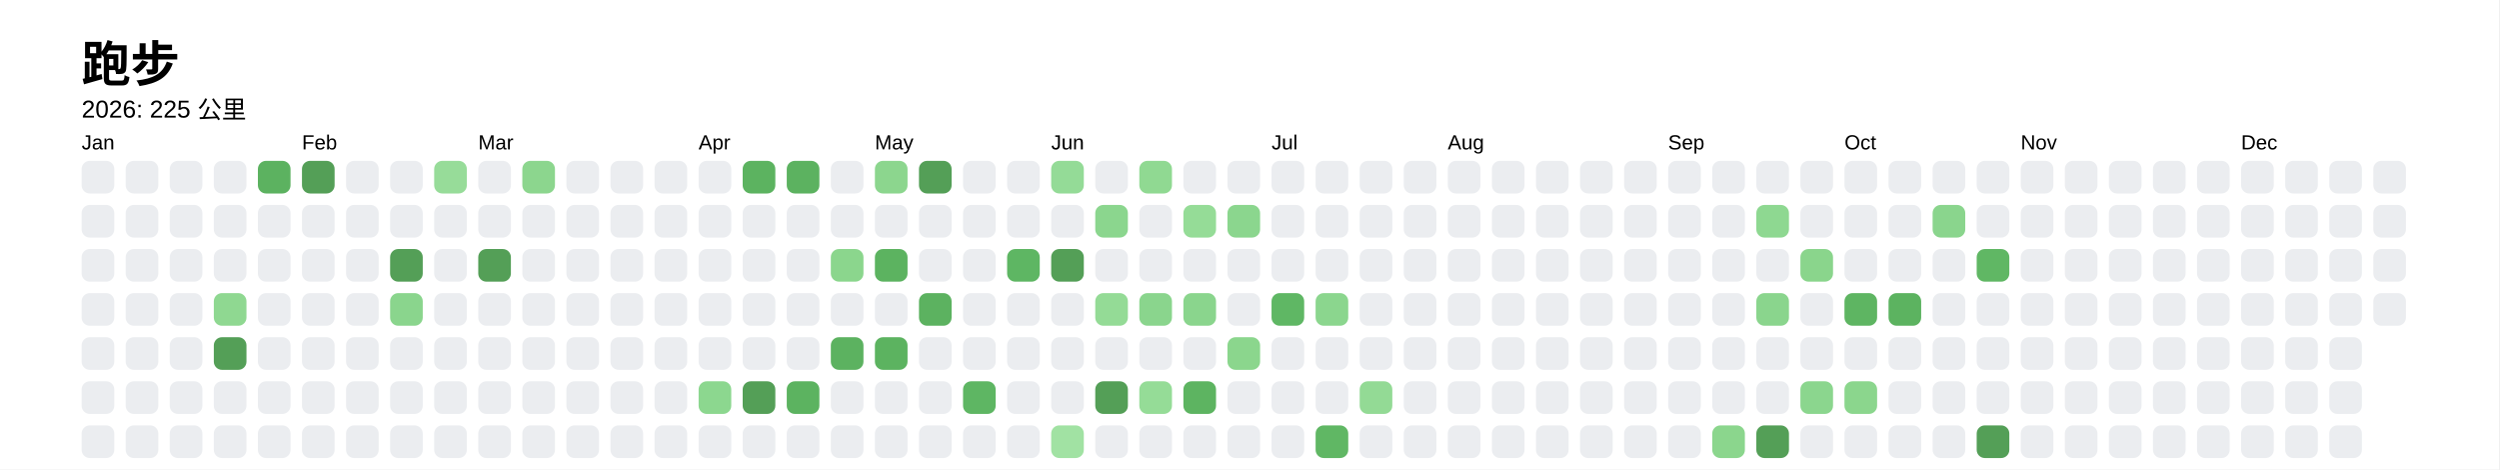
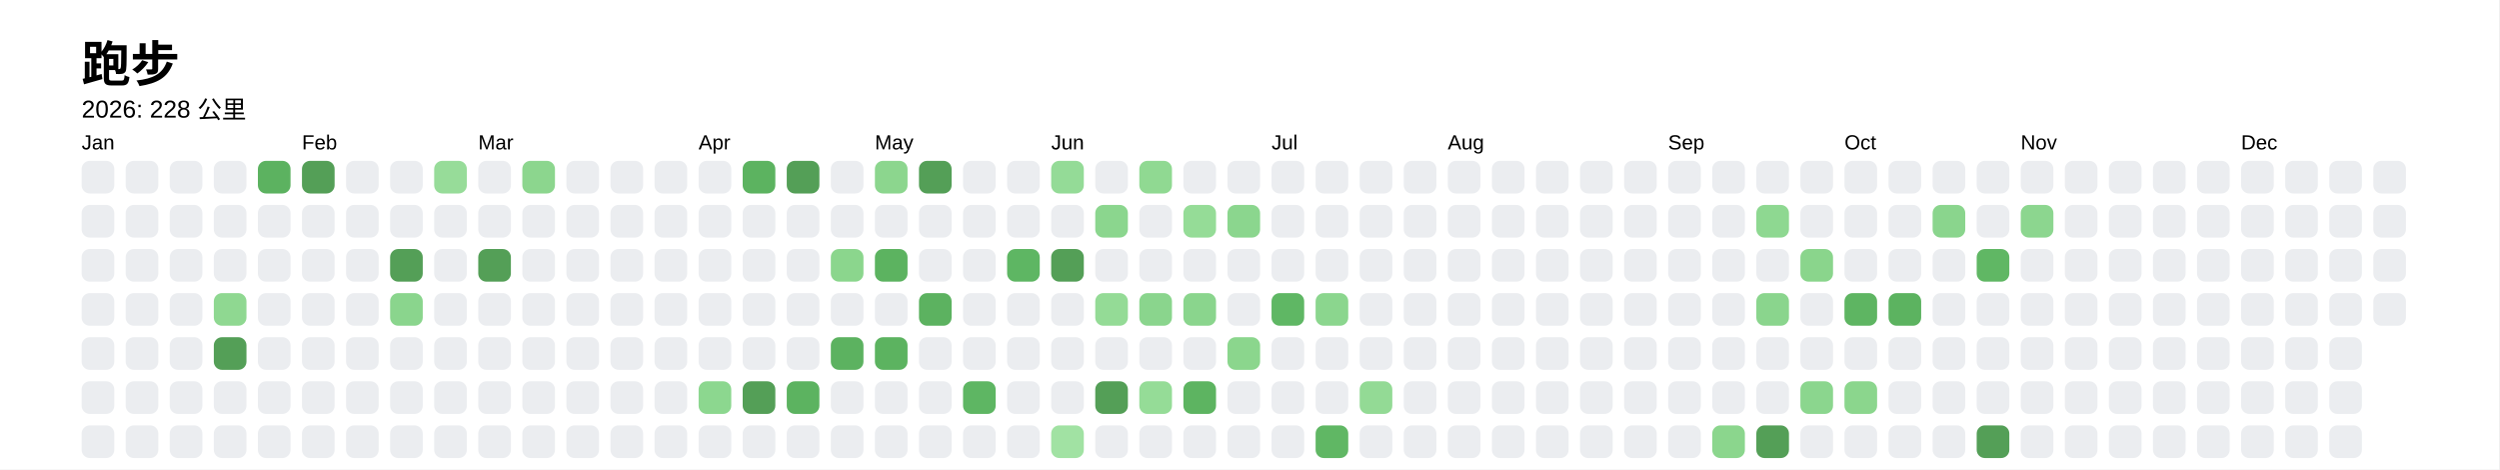
<svg xmlns="http://www.w3.org/2000/svg" baseProfile="full" height="57.5mm" version="1.1" viewBox="0,0,306.2,57.5" width="306.2mm">
  <defs />
  <rect fill="#FFFFFF" height="57.5" width="306.2" x="0" y="0" />
  <text fill="#000000" style="font-size:6px; font-family:Arial; font-weight:bold;" x="10" y="10">跑步</text>
-   <text fill="#000000" style="font-size:3px; font-family:Arial;" x="10" y="14.4">2026: 225 公里</text>
+   <text fill="#000000" style="font-size:3px; font-family:Arial;" x="10" y="14.4">2026: 228 公里</text>
  <text fill="#000000" style="font-size:2.5px; font-family:Arial" x="10" y="18.3">Jan</text>
  <rect fill="#EBEDF0" height="4" rx="1" ry="1" width="4" x="10" y="19.7" />
  <rect fill="#EBEDF0" height="4" rx="1" ry="1" width="4" x="10" y="25.1" />
  <rect fill="#EBEDF0" height="4" rx="1" ry="1" width="4" x="10" y="30.5" />
  <rect fill="#EBEDF0" height="4" rx="1" ry="1" width="4" x="10" y="35.9" />
  <rect fill="#EBEDF0" height="4" rx="1" ry="1" width="4" x="10" y="41.3" />
  <rect fill="#EBEDF0" height="4" rx="1" ry="1" width="4" x="10" y="46.7" />
  <rect fill="#EBEDF0" height="4" rx="1" ry="1" width="4" x="10" y="52.1" />
  <rect fill="#EBEDF0" height="4" rx="1" ry="1" width="4" x="15.4" y="19.7" />
  <rect fill="#EBEDF0" height="4" rx="1" ry="1" width="4" x="15.4" y="25.1" />
  <rect fill="#EBEDF0" height="4" rx="1" ry="1" width="4" x="15.4" y="30.5" />
  <rect fill="#EBEDF0" height="4" rx="1" ry="1" width="4" x="15.4" y="35.9" />
  <rect fill="#EBEDF0" height="4" rx="1" ry="1" width="4" x="15.4" y="41.3" />
  <rect fill="#EBEDF0" height="4" rx="1" ry="1" width="4" x="15.4" y="46.7" />
  <rect fill="#EBEDF0" height="4" rx="1" ry="1" width="4" x="15.4" y="52.1" />
  <rect fill="#EBEDF0" height="4" rx="1" ry="1" width="4" x="20.8" y="19.7" />
  <rect fill="#EBEDF0" height="4" rx="1" ry="1" width="4" x="20.8" y="25.1" />
  <rect fill="#EBEDF0" height="4" rx="1" ry="1" width="4" x="20.8" y="30.5" />
  <rect fill="#EBEDF0" height="4" rx="1" ry="1" width="4" x="20.8" y="35.9" />
  <rect fill="#EBEDF0" height="4" rx="1" ry="1" width="4" x="20.8" y="41.3" />
  <rect fill="#EBEDF0" height="4" rx="1" ry="1" width="4" x="20.8" y="46.7" />
  <rect fill="#EBEDF0" height="4" rx="1" ry="1" width="4" x="20.8" y="52.1" />
  <rect fill="#EBEDF0" height="4" rx="1" ry="1" width="4" x="26.2" y="19.7" />
  <rect fill="#EBEDF0" height="4" rx="1" ry="1" width="4" x="26.2" y="25.1" />
  <rect fill="#EBEDF0" height="4" rx="1" ry="1" width="4" x="26.2" y="30.5" />
  <rect fill="#8fd891" height="4" rx="1" ry="1" width="4" x="26.2" y="35.9" />
  <rect fill="#549F57" height="4" rx="1" ry="1" width="4" x="26.2" y="41.3" />
  <rect fill="#EBEDF0" height="4" rx="1" ry="1" width="4" x="26.2" y="46.7" />
  <rect fill="#EBEDF0" height="4" rx="1" ry="1" width="4" x="26.2" y="52.1" />
  <rect fill="#5cb260" height="4" rx="1" ry="1" width="4" x="31.6" y="19.7" />
  <rect fill="#EBEDF0" height="4" rx="1" ry="1" width="4" x="31.6" y="25.1" />
  <rect fill="#EBEDF0" height="4" rx="1" ry="1" width="4" x="31.6" y="30.5" />
  <rect fill="#EBEDF0" height="4" rx="1" ry="1" width="4" x="31.6" y="35.9" />
  <rect fill="#EBEDF0" height="4" rx="1" ry="1" width="4" x="31.6" y="41.3" />
  <rect fill="#EBEDF0" height="4" rx="1" ry="1" width="4" x="31.6" y="46.7" />
  <rect fill="#EBEDF0" height="4" rx="1" ry="1" width="4" x="31.6" y="52.1" />
  <text fill="#000000" style="font-size:2.5px; font-family:Arial" x="37.0" y="18.3">Feb</text>
  <rect fill="#549F57" height="4" rx="1" ry="1" width="4" x="37.0" y="19.7" />
  <rect fill="#EBEDF0" height="4" rx="1" ry="1" width="4" x="37.0" y="25.1" />
  <rect fill="#EBEDF0" height="4" rx="1" ry="1" width="4" x="37.0" y="30.5" />
  <rect fill="#EBEDF0" height="4" rx="1" ry="1" width="4" x="37.0" y="35.9" />
  <rect fill="#EBEDF0" height="4" rx="1" ry="1" width="4" x="37.0" y="41.3" />
  <rect fill="#EBEDF0" height="4" rx="1" ry="1" width="4" x="37.0" y="46.7" />
  <rect fill="#EBEDF0" height="4" rx="1" ry="1" width="4" x="37.0" y="52.1" />
  <rect fill="#EBEDF0" height="4" rx="1" ry="1" width="4" x="42.4" y="19.7" />
  <rect fill="#EBEDF0" height="4" rx="1" ry="1" width="4" x="42.4" y="25.1" />
  <rect fill="#EBEDF0" height="4" rx="1" ry="1" width="4" x="42.4" y="30.5" />
  <rect fill="#EBEDF0" height="4" rx="1" ry="1" width="4" x="42.4" y="35.9" />
  <rect fill="#EBEDF0" height="4" rx="1" ry="1" width="4" x="42.4" y="41.3" />
  <rect fill="#EBEDF0" height="4" rx="1" ry="1" width="4" x="42.4" y="46.7" />
  <rect fill="#EBEDF0" height="4" rx="1" ry="1" width="4" x="42.4" y="52.1" />
  <rect fill="#EBEDF0" height="4" rx="1" ry="1" width="4" x="47.8" y="19.7" />
  <rect fill="#EBEDF0" height="4" rx="1" ry="1" width="4" x="47.8" y="25.1" />
  <rect fill="#549F57" height="4" rx="1" ry="1" width="4" x="47.8" y="30.5" />
  <rect fill="#8ad58d" height="4" rx="1" ry="1" width="4" x="47.8" y="35.9" />
  <rect fill="#EBEDF0" height="4" rx="1" ry="1" width="4" x="47.8" y="41.3" />
  <rect fill="#EBEDF0" height="4" rx="1" ry="1" width="4" x="47.8" y="46.7" />
  <rect fill="#EBEDF0" height="4" rx="1" ry="1" width="4" x="47.8" y="52.1" />
  <rect fill="#97dc99" height="4" rx="1" ry="1" width="4" x="53.2" y="19.7" />
  <rect fill="#EBEDF0" height="4" rx="1" ry="1" width="4" x="53.2" y="25.1" />
  <rect fill="#EBEDF0" height="4" rx="1" ry="1" width="4" x="53.2" y="30.5" />
  <rect fill="#EBEDF0" height="4" rx="1" ry="1" width="4" x="53.2" y="35.9" />
  <rect fill="#EBEDF0" height="4" rx="1" ry="1" width="4" x="53.2" y="41.3" />
  <rect fill="#EBEDF0" height="4" rx="1" ry="1" width="4" x="53.2" y="46.7" />
  <rect fill="#EBEDF0" height="4" rx="1" ry="1" width="4" x="53.2" y="52.1" />
  <text fill="#000000" style="font-size:2.5px; font-family:Arial" x="58.6" y="18.3">Mar</text>
  <rect fill="#EBEDF0" height="4" rx="1" ry="1" width="4" x="58.6" y="19.7" />
  <rect fill="#EBEDF0" height="4" rx="1" ry="1" width="4" x="58.6" y="25.1" />
  <rect fill="#549F57" height="4" rx="1" ry="1" width="4" x="58.6" y="30.5" />
  <rect fill="#EBEDF0" height="4" rx="1" ry="1" width="4" x="58.6" y="35.9" />
  <rect fill="#EBEDF0" height="4" rx="1" ry="1" width="4" x="58.6" y="41.3" />
  <rect fill="#EBEDF0" height="4" rx="1" ry="1" width="4" x="58.6" y="46.7" />
  <rect fill="#EBEDF0" height="4" rx="1" ry="1" width="4" x="58.6" y="52.1" />
  <rect fill="#8cd68e" height="4" rx="1" ry="1" width="4" x="64" y="19.7" />
  <rect fill="#EBEDF0" height="4" rx="1" ry="1" width="4" x="64" y="25.1" />
  <rect fill="#EBEDF0" height="4" rx="1" ry="1" width="4" x="64" y="30.5" />
  <rect fill="#EBEDF0" height="4" rx="1" ry="1" width="4" x="64" y="35.9" />
  <rect fill="#EBEDF0" height="4" rx="1" ry="1" width="4" x="64" y="41.3" />
  <rect fill="#EBEDF0" height="4" rx="1" ry="1" width="4" x="64" y="46.7" />
  <rect fill="#EBEDF0" height="4" rx="1" ry="1" width="4" x="64" y="52.1" />
  <rect fill="#EBEDF0" height="4" rx="1" ry="1" width="4" x="69.4" y="19.7" />
  <rect fill="#EBEDF0" height="4" rx="1" ry="1" width="4" x="69.4" y="25.1" />
  <rect fill="#EBEDF0" height="4" rx="1" ry="1" width="4" x="69.4" y="30.5" />
  <rect fill="#EBEDF0" height="4" rx="1" ry="1" width="4" x="69.4" y="35.9" />
  <rect fill="#EBEDF0" height="4" rx="1" ry="1" width="4" x="69.4" y="41.3" />
  <rect fill="#EBEDF0" height="4" rx="1" ry="1" width="4" x="69.4" y="46.7" />
  <rect fill="#EBEDF0" height="4" rx="1" ry="1" width="4" x="69.4" y="52.1" />
  <rect fill="#EBEDF0" height="4" rx="1" ry="1" width="4" x="74.8" y="19.7" />
  <rect fill="#EBEDF0" height="4" rx="1" ry="1" width="4" x="74.8" y="25.1" />
  <rect fill="#EBEDF0" height="4" rx="1" ry="1" width="4" x="74.8" y="30.5" />
  <rect fill="#EBEDF0" height="4" rx="1" ry="1" width="4" x="74.8" y="35.9" />
  <rect fill="#EBEDF0" height="4" rx="1" ry="1" width="4" x="74.8" y="41.3" />
  <rect fill="#EBEDF0" height="4" rx="1" ry="1" width="4" x="74.8" y="46.7" />
  <rect fill="#EBEDF0" height="4" rx="1" ry="1" width="4" x="74.8" y="52.1" />
  <rect fill="#EBEDF0" height="4" rx="1" ry="1" width="4" x="80.2" y="19.7" />
  <rect fill="#EBEDF0" height="4" rx="1" ry="1" width="4" x="80.2" y="25.1" />
  <rect fill="#EBEDF0" height="4" rx="1" ry="1" width="4" x="80.2" y="30.5" />
  <rect fill="#EBEDF0" height="4" rx="1" ry="1" width="4" x="80.2" y="35.9" />
  <rect fill="#EBEDF0" height="4" rx="1" ry="1" width="4" x="80.2" y="41.3" />
  <rect fill="#EBEDF0" height="4" rx="1" ry="1" width="4" x="80.2" y="46.7" />
  <rect fill="#EBEDF0" height="4" rx="1" ry="1" width="4" x="80.2" y="52.1" />
  <text fill="#000000" style="font-size:2.5px; font-family:Arial" x="85.6" y="18.3">Apr</text>
  <rect fill="#EBEDF0" height="4" rx="1" ry="1" width="4" x="85.6" y="19.7" />
  <rect fill="#EBEDF0" height="4" rx="1" ry="1" width="4" x="85.6" y="25.1" />
  <rect fill="#EBEDF0" height="4" rx="1" ry="1" width="4" x="85.6" y="30.5" />
  <rect fill="#EBEDF0" height="4" rx="1" ry="1" width="4" x="85.6" y="35.9" />
  <rect fill="#EBEDF0" height="4" rx="1" ry="1" width="4" x="85.6" y="41.3" />
  <rect fill="#8cd78f" height="4" rx="1" ry="1" width="4" x="85.6" y="46.7" />
  <rect fill="#EBEDF0" height="4" rx="1" ry="1" width="4" x="85.6" y="52.1" />
  <rect fill="#5cb360" height="4" rx="1" ry="1" width="4" x="91" y="19.7" />
  <rect fill="#EBEDF0" height="4" rx="1" ry="1" width="4" x="91" y="25.1" />
  <rect fill="#EBEDF0" height="4" rx="1" ry="1" width="4" x="91" y="30.5" />
  <rect fill="#EBEDF0" height="4" rx="1" ry="1" width="4" x="91" y="35.9" />
  <rect fill="#EBEDF0" height="4" rx="1" ry="1" width="4" x="91" y="41.3" />
  <rect fill="#549F57" height="4" rx="1" ry="1" width="4" x="91" y="46.7" />
  <rect fill="#EBEDF0" height="4" rx="1" ry="1" width="4" x="91" y="52.1" />
-   <rect fill="#5cb260" height="4" rx="1" ry="1" width="4" x="96.4" y="19.7" />
+   <rect fill="#549F57" height="4" rx="1" ry="1" width="4" x="96.4" y="19.7" />
  <rect fill="#EBEDF0" height="4" rx="1" ry="1" width="4" x="96.4" y="25.1" />
  <rect fill="#EBEDF0" height="4" rx="1" ry="1" width="4" x="96.4" y="30.5" />
  <rect fill="#EBEDF0" height="4" rx="1" ry="1" width="4" x="96.4" y="35.9" />
  <rect fill="#EBEDF0" height="4" rx="1" ry="1" width="4" x="96.4" y="41.3" />
  <rect fill="#5cb360" height="4" rx="1" ry="1" width="4" x="96.4" y="46.7" />
  <rect fill="#EBEDF0" height="4" rx="1" ry="1" width="4" x="96.4" y="52.1" />
  <rect fill="#EBEDF0" height="4" rx="1" ry="1" width="4" x="101.8" y="19.7" />
  <rect fill="#EBEDF0" height="4" rx="1" ry="1" width="4" x="101.8" y="25.1" />
  <rect fill="#8bd68d" height="4" rx="1" ry="1" width="4" x="101.8" y="30.5" />
  <rect fill="#EBEDF0" height="4" rx="1" ry="1" width="4" x="101.8" y="35.9" />
  <rect fill="#5cb260" height="4" rx="1" ry="1" width="4" x="101.8" y="41.3" />
  <rect fill="#EBEDF0" height="4" rx="1" ry="1" width="4" x="101.8" y="46.7" />
  <rect fill="#EBEDF0" height="4" rx="1" ry="1" width="4" x="101.8" y="52.1" />
  <text fill="#000000" style="font-size:2.5px; font-family:Arial" x="107.2" y="18.3">May</text>
  <rect fill="#8cd68e" height="4" rx="1" ry="1" width="4" x="107.2" y="19.7" />
  <rect fill="#EBEDF0" height="4" rx="1" ry="1" width="4" x="107.2" y="25.1" />
  <rect fill="#5cb360" height="4" rx="1" ry="1" width="4" x="107.2" y="30.5" />
  <rect fill="#EBEDF0" height="4" rx="1" ry="1" width="4" x="107.2" y="35.9" />
  <rect fill="#5cb360" height="4" rx="1" ry="1" width="4" x="107.2" y="41.3" />
  <rect fill="#EBEDF0" height="4" rx="1" ry="1" width="4" x="107.2" y="46.7" />
  <rect fill="#EBEDF0" height="4" rx="1" ry="1" width="4" x="107.2" y="52.1" />
  <rect fill="#549F57" height="4" rx="1" ry="1" width="4" x="112.6" y="19.7" />
  <rect fill="#EBEDF0" height="4" rx="1" ry="1" width="4" x="112.6" y="25.1" />
  <rect fill="#EBEDF0" height="4" rx="1" ry="1" width="4" x="112.6" y="30.5" />
  <rect fill="#5cb260" height="4" rx="1" ry="1" width="4" x="112.6" y="35.9" />
  <rect fill="#EBEDF0" height="4" rx="1" ry="1" width="4" x="112.6" y="41.3" />
  <rect fill="#EBEDF0" height="4" rx="1" ry="1" width="4" x="112.6" y="46.7" />
  <rect fill="#EBEDF0" height="4" rx="1" ry="1" width="4" x="112.6" y="52.1" />
  <rect fill="#EBEDF0" height="4" rx="1" ry="1" width="4" x="118" y="19.7" />
  <rect fill="#EBEDF0" height="4" rx="1" ry="1" width="4" x="118" y="25.1" />
  <rect fill="#EBEDF0" height="4" rx="1" ry="1" width="4" x="118" y="30.5" />
  <rect fill="#EBEDF0" height="4" rx="1" ry="1" width="4" x="118" y="35.9" />
  <rect fill="#EBEDF0" height="4" rx="1" ry="1" width="4" x="118" y="41.3" />
  <rect fill="#5eb663" height="4" rx="1" ry="1" width="4" x="118" y="46.7" />
  <rect fill="#EBEDF0" height="4" rx="1" ry="1" width="4" x="118" y="52.1" />
  <rect fill="#EBEDF0" height="4" rx="1" ry="1" width="4" x="123.4" y="19.7" />
  <rect fill="#EBEDF0" height="4" rx="1" ry="1" width="4" x="123.4" y="25.1" />
  <rect fill="#5eb663" height="4" rx="1" ry="1" width="4" x="123.4" y="30.5" />
  <rect fill="#EBEDF0" height="4" rx="1" ry="1" width="4" x="123.4" y="35.9" />
  <rect fill="#EBEDF0" height="4" rx="1" ry="1" width="4" x="123.4" y="41.3" />
  <rect fill="#EBEDF0" height="4" rx="1" ry="1" width="4" x="123.4" y="46.7" />
  <rect fill="#EBEDF0" height="4" rx="1" ry="1" width="4" x="123.4" y="52.1" />
  <text fill="#000000" style="font-size:2.5px; font-family:Arial" x="128.8" y="18.3">Jun</text>
  <rect fill="#94db97" height="4" rx="1" ry="1" width="4" x="128.8" y="19.7" />
  <rect fill="#EBEDF0" height="4" rx="1" ry="1" width="4" x="128.8" y="25.1" />
  <rect fill="#549F57" height="4" rx="1" ry="1" width="4" x="128.8" y="30.5" />
  <rect fill="#EBEDF0" height="4" rx="1" ry="1" width="4" x="128.8" y="35.9" />
  <rect fill="#EBEDF0" height="4" rx="1" ry="1" width="4" x="128.8" y="41.3" />
  <rect fill="#EBEDF0" height="4" rx="1" ry="1" width="4" x="128.8" y="46.7" />
  <rect fill="#a1e2a3" height="4" rx="1" ry="1" width="4" x="128.8" y="52.1" />
  <rect fill="#EBEDF0" height="4" rx="1" ry="1" width="4" x="134.2" y="19.7" />
  <rect fill="#8bd68e" height="4" rx="1" ry="1" width="4" x="134.2" y="25.1" />
  <rect fill="#EBEDF0" height="4" rx="1" ry="1" width="4" x="134.2" y="30.5" />
  <rect fill="#94db96" height="4" rx="1" ry="1" width="4" x="134.2" y="35.9" />
  <rect fill="#EBEDF0" height="4" rx="1" ry="1" width="4" x="134.2" y="41.3" />
  <rect fill="#549F57" height="4" rx="1" ry="1" width="4" x="134.2" y="46.7" />
  <rect fill="#EBEDF0" height="4" rx="1" ry="1" width="4" x="134.2" y="52.1" />
  <rect fill="#90d992" height="4" rx="1" ry="1" width="4" x="139.6" y="19.7" />
  <rect fill="#EBEDF0" height="4" rx="1" ry="1" width="4" x="139.6" y="25.1" />
  <rect fill="#EBEDF0" height="4" rx="1" ry="1" width="4" x="139.6" y="30.5" />
  <rect fill="#8ad58d" height="4" rx="1" ry="1" width="4" x="139.6" y="35.9" />
  <rect fill="#EBEDF0" height="4" rx="1" ry="1" width="4" x="139.6" y="41.3" />
  <rect fill="#95dc97" height="4" rx="1" ry="1" width="4" x="139.6" y="46.7" />
  <rect fill="#EBEDF0" height="4" rx="1" ry="1" width="4" x="139.6" y="52.1" />
  <rect fill="#EBEDF0" height="4" rx="1" ry="1" width="4" x="145" y="19.7" />
  <rect fill="#95dc97" height="4" rx="1" ry="1" width="4" x="145" y="25.1" />
  <rect fill="#EBEDF0" height="4" rx="1" ry="1" width="4" x="145" y="30.5" />
  <rect fill="#8ad58d" height="4" rx="1" ry="1" width="4" x="145" y="35.9" />
  <rect fill="#EBEDF0" height="4" rx="1" ry="1" width="4" x="145" y="41.3" />
  <rect fill="#5db461" height="4" rx="1" ry="1" width="4" x="145" y="46.7" />
  <rect fill="#EBEDF0" height="4" rx="1" ry="1" width="4" x="145" y="52.1" />
  <rect fill="#EBEDF0" height="4" rx="1" ry="1" width="4" x="150.4" y="19.7" />
  <rect fill="#8bd68e" height="4" rx="1" ry="1" width="4" x="150.4" y="25.1" />
  <rect fill="#EBEDF0" height="4" rx="1" ry="1" width="4" x="150.4" y="30.5" />
  <rect fill="#EBEDF0" height="4" rx="1" ry="1" width="4" x="150.4" y="35.9" />
  <rect fill="#8bd68d" height="4" rx="1" ry="1" width="4" x="150.4" y="41.3" />
  <rect fill="#EBEDF0" height="4" rx="1" ry="1" width="4" x="150.4" y="46.7" />
  <rect fill="#EBEDF0" height="4" rx="1" ry="1" width="4" x="150.4" y="52.1" />
  <text fill="#000000" style="font-size:2.5px; font-family:Arial" x="155.8" y="18.3">Jul</text>
  <rect fill="#EBEDF0" height="4" rx="1" ry="1" width="4" x="155.8" y="19.7" />
  <rect fill="#EBEDF0" height="4" rx="1" ry="1" width="4" x="155.8" y="25.1" />
  <rect fill="#EBEDF0" height="4" rx="1" ry="1" width="4" x="155.8" y="30.5" />
  <rect fill="#5fb764" height="4" rx="1" ry="1" width="4" x="155.8" y="35.9" />
  <rect fill="#EBEDF0" height="4" rx="1" ry="1" width="4" x="155.8" y="41.3" />
  <rect fill="#EBEDF0" height="4" rx="1" ry="1" width="4" x="155.8" y="46.7" />
  <rect fill="#EBEDF0" height="4" rx="1" ry="1" width="4" x="155.8" y="52.1" />
  <rect fill="#EBEDF0" height="4" rx="1" ry="1" width="4" x="161.2" y="19.7" />
  <rect fill="#EBEDF0" height="4" rx="1" ry="1" width="4" x="161.2" y="25.1" />
  <rect fill="#EBEDF0" height="4" rx="1" ry="1" width="4" x="161.2" y="30.5" />
  <rect fill="#8bd68e" height="4" rx="1" ry="1" width="4" x="161.2" y="35.9" />
  <rect fill="#EBEDF0" height="4" rx="1" ry="1" width="4" x="161.2" y="41.3" />
  <rect fill="#EBEDF0" height="4" rx="1" ry="1" width="4" x="161.2" y="46.7" />
  <rect fill="#60b764" height="4" rx="1" ry="1" width="4" x="161.2" y="52.1" />
  <rect fill="#EBEDF0" height="4" rx="1" ry="1" width="4" x="166.6" y="19.7" />
  <rect fill="#EBEDF0" height="4" rx="1" ry="1" width="4" x="166.6" y="25.1" />
  <rect fill="#EBEDF0" height="4" rx="1" ry="1" width="4" x="166.6" y="30.5" />
  <rect fill="#EBEDF0" height="4" rx="1" ry="1" width="4" x="166.6" y="35.9" />
  <rect fill="#EBEDF0" height="4" rx="1" ry="1" width="4" x="166.6" y="41.3" />
  <rect fill="#93da95" height="4" rx="1" ry="1" width="4" x="166.6" y="46.7" />
  <rect fill="#EBEDF0" height="4" rx="1" ry="1" width="4" x="166.6" y="52.1" />
  <rect fill="#EBEDF0" height="4" rx="1" ry="1" width="4" x="172" y="19.7" />
  <rect fill="#EBEDF0" height="4" rx="1" ry="1" width="4" x="172" y="25.1" />
  <rect fill="#EBEDF0" height="4" rx="1" ry="1" width="4" x="172" y="30.5" />
  <rect fill="#EBEDF0" height="4" rx="1" ry="1" width="4" x="172" y="35.9" />
  <rect fill="#EBEDF0" height="4" rx="1" ry="1" width="4" x="172" y="41.3" />
  <rect fill="#EBEDF0" height="4" rx="1" ry="1" width="4" x="172" y="46.7" />
  <rect fill="#EBEDF0" height="4" rx="1" ry="1" width="4" x="172" y="52.1" />
  <text fill="#000000" style="font-size:2.5px; font-family:Arial" x="177.4" y="18.3">Aug</text>
  <rect fill="#EBEDF0" height="4" rx="1" ry="1" width="4" x="177.4" y="19.7" />
  <rect fill="#EBEDF0" height="4" rx="1" ry="1" width="4" x="177.4" y="25.1" />
  <rect fill="#EBEDF0" height="4" rx="1" ry="1" width="4" x="177.4" y="30.5" />
  <rect fill="#EBEDF0" height="4" rx="1" ry="1" width="4" x="177.4" y="35.9" />
  <rect fill="#EBEDF0" height="4" rx="1" ry="1" width="4" x="177.4" y="41.3" />
  <rect fill="#EBEDF0" height="4" rx="1" ry="1" width="4" x="177.4" y="46.7" />
  <rect fill="#EBEDF0" height="4" rx="1" ry="1" width="4" x="177.4" y="52.1" />
  <rect fill="#EBEDF0" height="4" rx="1" ry="1" width="4" x="182.8" y="19.7" />
  <rect fill="#EBEDF0" height="4" rx="1" ry="1" width="4" x="182.8" y="25.1" />
  <rect fill="#EBEDF0" height="4" rx="1" ry="1" width="4" x="182.8" y="30.5" />
  <rect fill="#EBEDF0" height="4" rx="1" ry="1" width="4" x="182.8" y="35.9" />
  <rect fill="#EBEDF0" height="4" rx="1" ry="1" width="4" x="182.8" y="41.3" />
  <rect fill="#EBEDF0" height="4" rx="1" ry="1" width="4" x="182.8" y="46.7" />
  <rect fill="#EBEDF0" height="4" rx="1" ry="1" width="4" x="182.8" y="52.1" />
  <rect fill="#EBEDF0" height="4" rx="1" ry="1" width="4" x="188.2" y="19.7" />
  <rect fill="#EBEDF0" height="4" rx="1" ry="1" width="4" x="188.2" y="25.1" />
  <rect fill="#EBEDF0" height="4" rx="1" ry="1" width="4" x="188.2" y="30.5" />
  <rect fill="#EBEDF0" height="4" rx="1" ry="1" width="4" x="188.2" y="35.9" />
  <rect fill="#EBEDF0" height="4" rx="1" ry="1" width="4" x="188.2" y="41.3" />
  <rect fill="#EBEDF0" height="4" rx="1" ry="1" width="4" x="188.2" y="46.7" />
  <rect fill="#EBEDF0" height="4" rx="1" ry="1" width="4" x="188.2" y="52.1" />
  <rect fill="#EBEDF0" height="4" rx="1" ry="1" width="4" x="193.6" y="19.7" />
  <rect fill="#EBEDF0" height="4" rx="1" ry="1" width="4" x="193.6" y="25.1" />
  <rect fill="#EBEDF0" height="4" rx="1" ry="1" width="4" x="193.6" y="30.5" />
  <rect fill="#EBEDF0" height="4" rx="1" ry="1" width="4" x="193.6" y="35.9" />
  <rect fill="#EBEDF0" height="4" rx="1" ry="1" width="4" x="193.6" y="41.3" />
  <rect fill="#EBEDF0" height="4" rx="1" ry="1" width="4" x="193.6" y="46.7" />
  <rect fill="#EBEDF0" height="4" rx="1" ry="1" width="4" x="193.6" y="52.1" />
  <rect fill="#EBEDF0" height="4" rx="1" ry="1" width="4" x="199" y="19.7" />
  <rect fill="#EBEDF0" height="4" rx="1" ry="1" width="4" x="199" y="25.1" />
  <rect fill="#EBEDF0" height="4" rx="1" ry="1" width="4" x="199" y="30.5" />
  <rect fill="#EBEDF0" height="4" rx="1" ry="1" width="4" x="199" y="35.9" />
  <rect fill="#EBEDF0" height="4" rx="1" ry="1" width="4" x="199" y="41.3" />
  <rect fill="#EBEDF0" height="4" rx="1" ry="1" width="4" x="199" y="46.7" />
  <rect fill="#EBEDF0" height="4" rx="1" ry="1" width="4" x="199" y="52.1" />
  <text fill="#000000" style="font-size:2.5px; font-family:Arial" x="204.4" y="18.3">Sep</text>
  <rect fill="#EBEDF0" height="4" rx="1" ry="1" width="4" x="204.4" y="19.7" />
  <rect fill="#EBEDF0" height="4" rx="1" ry="1" width="4" x="204.4" y="25.1" />
  <rect fill="#EBEDF0" height="4" rx="1" ry="1" width="4" x="204.4" y="30.5" />
  <rect fill="#EBEDF0" height="4" rx="1" ry="1" width="4" x="204.4" y="35.9" />
  <rect fill="#EBEDF0" height="4" rx="1" ry="1" width="4" x="204.4" y="41.3" />
  <rect fill="#EBEDF0" height="4" rx="1" ry="1" width="4" x="204.4" y="46.7" />
  <rect fill="#EBEDF0" height="4" rx="1" ry="1" width="4" x="204.4" y="52.1" />
  <rect fill="#EBEDF0" height="4" rx="1" ry="1" width="4" x="209.8" y="19.7" />
  <rect fill="#EBEDF0" height="4" rx="1" ry="1" width="4" x="209.8" y="25.1" />
  <rect fill="#EBEDF0" height="4" rx="1" ry="1" width="4" x="209.8" y="30.5" />
  <rect fill="#EBEDF0" height="4" rx="1" ry="1" width="4" x="209.8" y="35.9" />
  <rect fill="#EBEDF0" height="4" rx="1" ry="1" width="4" x="209.8" y="41.3" />
  <rect fill="#EBEDF0" height="4" rx="1" ry="1" width="4" x="209.8" y="46.7" />
  <rect fill="#8bd68d" height="4" rx="1" ry="1" width="4" x="209.8" y="52.1" />
  <rect fill="#EBEDF0" height="4" rx="1" ry="1" width="4" x="215.2" y="19.7" />
  <rect fill="#8ed891" height="4" rx="1" ry="1" width="4" x="215.2" y="25.1" />
  <rect fill="#EBEDF0" height="4" rx="1" ry="1" width="4" x="215.2" y="30.5" />
  <rect fill="#8ad58d" height="4" rx="1" ry="1" width="4" x="215.2" y="35.9" />
  <rect fill="#EBEDF0" height="4" rx="1" ry="1" width="4" x="215.2" y="41.3" />
  <rect fill="#EBEDF0" height="4" rx="1" ry="1" width="4" x="215.2" y="46.7" />
  <rect fill="#549F57" height="4" rx="1" ry="1" width="4" x="215.2" y="52.1" />
  <rect fill="#EBEDF0" height="4" rx="1" ry="1" width="4" x="220.6" y="19.7" />
  <rect fill="#EBEDF0" height="4" rx="1" ry="1" width="4" x="220.6" y="25.1" />
  <rect fill="#8ad58c" height="4" rx="1" ry="1" width="4" x="220.6" y="30.5" />
  <rect fill="#EBEDF0" height="4" rx="1" ry="1" width="4" x="220.6" y="35.9" />
  <rect fill="#EBEDF0" height="4" rx="1" ry="1" width="4" x="220.6" y="41.3" />
  <rect fill="#8bd68e" height="4" rx="1" ry="1" width="4" x="220.6" y="46.7" />
  <rect fill="#EBEDF0" height="4" rx="1" ry="1" width="4" x="220.6" y="52.1" />
  <text fill="#000000" style="font-size:2.5px; font-family:Arial" x="226" y="18.3">Oct</text>
  <rect fill="#EBEDF0" height="4" rx="1" ry="1" width="4" x="226" y="19.7" />
  <rect fill="#EBEDF0" height="4" rx="1" ry="1" width="4" x="226" y="25.1" />
  <rect fill="#EBEDF0" height="4" rx="1" ry="1" width="4" x="226" y="30.5" />
  <rect fill="#5eb562" height="4" rx="1" ry="1" width="4" x="226" y="35.9" />
  <rect fill="#EBEDF0" height="4" rx="1" ry="1" width="4" x="226" y="41.3" />
  <rect fill="#8bd68d" height="4" rx="1" ry="1" width="4" x="226" y="46.7" />
  <rect fill="#EBEDF0" height="4" rx="1" ry="1" width="4" x="226" y="52.1" />
  <rect fill="#EBEDF0" height="4" rx="1" ry="1" width="4" x="231.4" y="19.7" />
  <rect fill="#EBEDF0" height="4" rx="1" ry="1" width="4" x="231.4" y="25.1" />
  <rect fill="#EBEDF0" height="4" rx="1" ry="1" width="4" x="231.4" y="30.5" />
  <rect fill="#5cb360" height="4" rx="1" ry="1" width="4" x="231.4" y="35.9" />
  <rect fill="#EBEDF0" height="4" rx="1" ry="1" width="4" x="231.4" y="41.3" />
  <rect fill="#EBEDF0" height="4" rx="1" ry="1" width="4" x="231.4" y="46.7" />
  <rect fill="#EBEDF0" height="4" rx="1" ry="1" width="4" x="231.4" y="52.1" />
  <rect fill="#EBEDF0" height="4" rx="1" ry="1" width="4" x="236.8" y="19.7" />
  <rect fill="#8ad58d" height="4" rx="1" ry="1" width="4" x="236.8" y="25.1" />
  <rect fill="#EBEDF0" height="4" rx="1" ry="1" width="4" x="236.8" y="30.5" />
  <rect fill="#EBEDF0" height="4" rx="1" ry="1" width="4" x="236.8" y="35.9" />
  <rect fill="#EBEDF0" height="4" rx="1" ry="1" width="4" x="236.8" y="41.3" />
  <rect fill="#EBEDF0" height="4" rx="1" ry="1" width="4" x="236.8" y="46.7" />
  <rect fill="#EBEDF0" height="4" rx="1" ry="1" width="4" x="236.8" y="52.1" />
  <rect fill="#EBEDF0" height="4" rx="1" ry="1" width="4" x="242.2" y="19.7" />
  <rect fill="#EBEDF0" height="4" rx="1" ry="1" width="4" x="242.2" y="25.1" />
  <rect fill="#60b764" height="4" rx="1" ry="1" width="4" x="242.2" y="30.5" />
  <rect fill="#EBEDF0" height="4" rx="1" ry="1" width="4" x="242.2" y="35.9" />
  <rect fill="#EBEDF0" height="4" rx="1" ry="1" width="4" x="242.2" y="41.3" />
  <rect fill="#EBEDF0" height="4" rx="1" ry="1" width="4" x="242.2" y="46.7" />
  <rect fill="#549F57" height="4" rx="1" ry="1" width="4" x="242.2" y="52.1" />
  <text fill="#000000" style="font-size:2.5px; font-family:Arial" x="247.6" y="18.3">Nov</text>
  <rect fill="#EBEDF0" height="4" rx="1" ry="1" width="4" x="247.6" y="19.7" />
-   <rect fill="#EBEDF0" height="4" rx="1" ry="1" width="4" x="247.6" y="25.1" />
+   <rect fill="#8cd68f" height="4" rx="1" ry="1" width="4" x="247.6" y="25.1" />
  <rect fill="#EBEDF0" height="4" rx="1" ry="1" width="4" x="247.6" y="30.5" />
  <rect fill="#EBEDF0" height="4" rx="1" ry="1" width="4" x="247.6" y="35.9" />
  <rect fill="#EBEDF0" height="4" rx="1" ry="1" width="4" x="247.6" y="41.3" />
  <rect fill="#EBEDF0" height="4" rx="1" ry="1" width="4" x="247.6" y="46.7" />
  <rect fill="#EBEDF0" height="4" rx="1" ry="1" width="4" x="247.6" y="52.1" />
  <rect fill="#EBEDF0" height="4" rx="1" ry="1" width="4" x="253" y="19.7" />
  <rect fill="#EBEDF0" height="4" rx="1" ry="1" width="4" x="253" y="25.1" />
  <rect fill="#EBEDF0" height="4" rx="1" ry="1" width="4" x="253" y="30.5" />
  <rect fill="#EBEDF0" height="4" rx="1" ry="1" width="4" x="253" y="35.9" />
  <rect fill="#EBEDF0" height="4" rx="1" ry="1" width="4" x="253" y="41.3" />
  <rect fill="#EBEDF0" height="4" rx="1" ry="1" width="4" x="253" y="46.7" />
  <rect fill="#EBEDF0" height="4" rx="1" ry="1" width="4" x="253" y="52.1" />
  <rect fill="#EBEDF0" height="4" rx="1" ry="1" width="4" x="258.4" y="19.7" />
  <rect fill="#EBEDF0" height="4" rx="1" ry="1" width="4" x="258.4" y="25.1" />
  <rect fill="#EBEDF0" height="4" rx="1" ry="1" width="4" x="258.4" y="30.5" />
  <rect fill="#EBEDF0" height="4" rx="1" ry="1" width="4" x="258.4" y="35.9" />
  <rect fill="#EBEDF0" height="4" rx="1" ry="1" width="4" x="258.4" y="41.3" />
  <rect fill="#EBEDF0" height="4" rx="1" ry="1" width="4" x="258.4" y="46.7" />
  <rect fill="#EBEDF0" height="4" rx="1" ry="1" width="4" x="258.4" y="52.1" />
  <rect fill="#EBEDF0" height="4" rx="1" ry="1" width="4" x="263.8" y="19.7" />
  <rect fill="#EBEDF0" height="4" rx="1" ry="1" width="4" x="263.8" y="25.1" />
  <rect fill="#EBEDF0" height="4" rx="1" ry="1" width="4" x="263.8" y="30.5" />
  <rect fill="#EBEDF0" height="4" rx="1" ry="1" width="4" x="263.8" y="35.9" />
  <rect fill="#EBEDF0" height="4" rx="1" ry="1" width="4" x="263.8" y="41.3" />
  <rect fill="#EBEDF0" height="4" rx="1" ry="1" width="4" x="263.8" y="46.7" />
  <rect fill="#EBEDF0" height="4" rx="1" ry="1" width="4" x="263.8" y="52.1" />
  <rect fill="#EBEDF0" height="4" rx="1" ry="1" width="4" x="269.2" y="19.7" />
  <rect fill="#EBEDF0" height="4" rx="1" ry="1" width="4" x="269.2" y="25.1" />
  <rect fill="#EBEDF0" height="4" rx="1" ry="1" width="4" x="269.2" y="30.5" />
  <rect fill="#EBEDF0" height="4" rx="1" ry="1" width="4" x="269.2" y="35.9" />
  <rect fill="#EBEDF0" height="4" rx="1" ry="1" width="4" x="269.2" y="41.3" />
  <rect fill="#EBEDF0" height="4" rx="1" ry="1" width="4" x="269.2" y="46.7" />
  <rect fill="#EBEDF0" height="4" rx="1" ry="1" width="4" x="269.2" y="52.1" />
  <text fill="#000000" style="font-size:2.5px; font-family:Arial" x="274.6" y="18.3">Dec</text>
  <rect fill="#EBEDF0" height="4" rx="1" ry="1" width="4" x="274.6" y="19.7" />
  <rect fill="#EBEDF0" height="4" rx="1" ry="1" width="4" x="274.6" y="25.1" />
  <rect fill="#EBEDF0" height="4" rx="1" ry="1" width="4" x="274.6" y="30.5" />
  <rect fill="#EBEDF0" height="4" rx="1" ry="1" width="4" x="274.6" y="35.9" />
  <rect fill="#EBEDF0" height="4" rx="1" ry="1" width="4" x="274.6" y="41.3" />
  <rect fill="#EBEDF0" height="4" rx="1" ry="1" width="4" x="274.6" y="46.7" />
  <rect fill="#EBEDF0" height="4" rx="1" ry="1" width="4" x="274.6" y="52.1" />
  <rect fill="#EBEDF0" height="4" rx="1" ry="1" width="4" x="280" y="19.7" />
  <rect fill="#EBEDF0" height="4" rx="1" ry="1" width="4" x="280" y="25.1" />
  <rect fill="#EBEDF0" height="4" rx="1" ry="1" width="4" x="280" y="30.5" />
  <rect fill="#EBEDF0" height="4" rx="1" ry="1" width="4" x="280" y="35.9" />
  <rect fill="#EBEDF0" height="4" rx="1" ry="1" width="4" x="280" y="41.3" />
  <rect fill="#EBEDF0" height="4" rx="1" ry="1" width="4" x="280" y="46.7" />
  <rect fill="#EBEDF0" height="4" rx="1" ry="1" width="4" x="280" y="52.1" />
  <rect fill="#EBEDF0" height="4" rx="1" ry="1" width="4" x="285.4" y="19.7" />
  <rect fill="#EBEDF0" height="4" rx="1" ry="1" width="4" x="285.4" y="25.1" />
  <rect fill="#EBEDF0" height="4" rx="1" ry="1" width="4" x="285.4" y="30.5" />
  <rect fill="#EBEDF0" height="4" rx="1" ry="1" width="4" x="285.4" y="35.9" />
  <rect fill="#EBEDF0" height="4" rx="1" ry="1" width="4" x="285.4" y="41.3" />
  <rect fill="#EBEDF0" height="4" rx="1" ry="1" width="4" x="285.4" y="46.7" />
  <rect fill="#EBEDF0" height="4" rx="1" ry="1" width="4" x="285.4" y="52.1" />
  <rect fill="#EBEDF0" height="4" rx="1" ry="1" width="4" x="290.8" y="19.7" />
  <rect fill="#EBEDF0" height="4" rx="1" ry="1" width="4" x="290.8" y="25.1" />
  <rect fill="#EBEDF0" height="4" rx="1" ry="1" width="4" x="290.8" y="30.5" />
  <rect fill="#EBEDF0" height="4" rx="1" ry="1" width="4" x="290.8" y="35.9" />
</svg>
